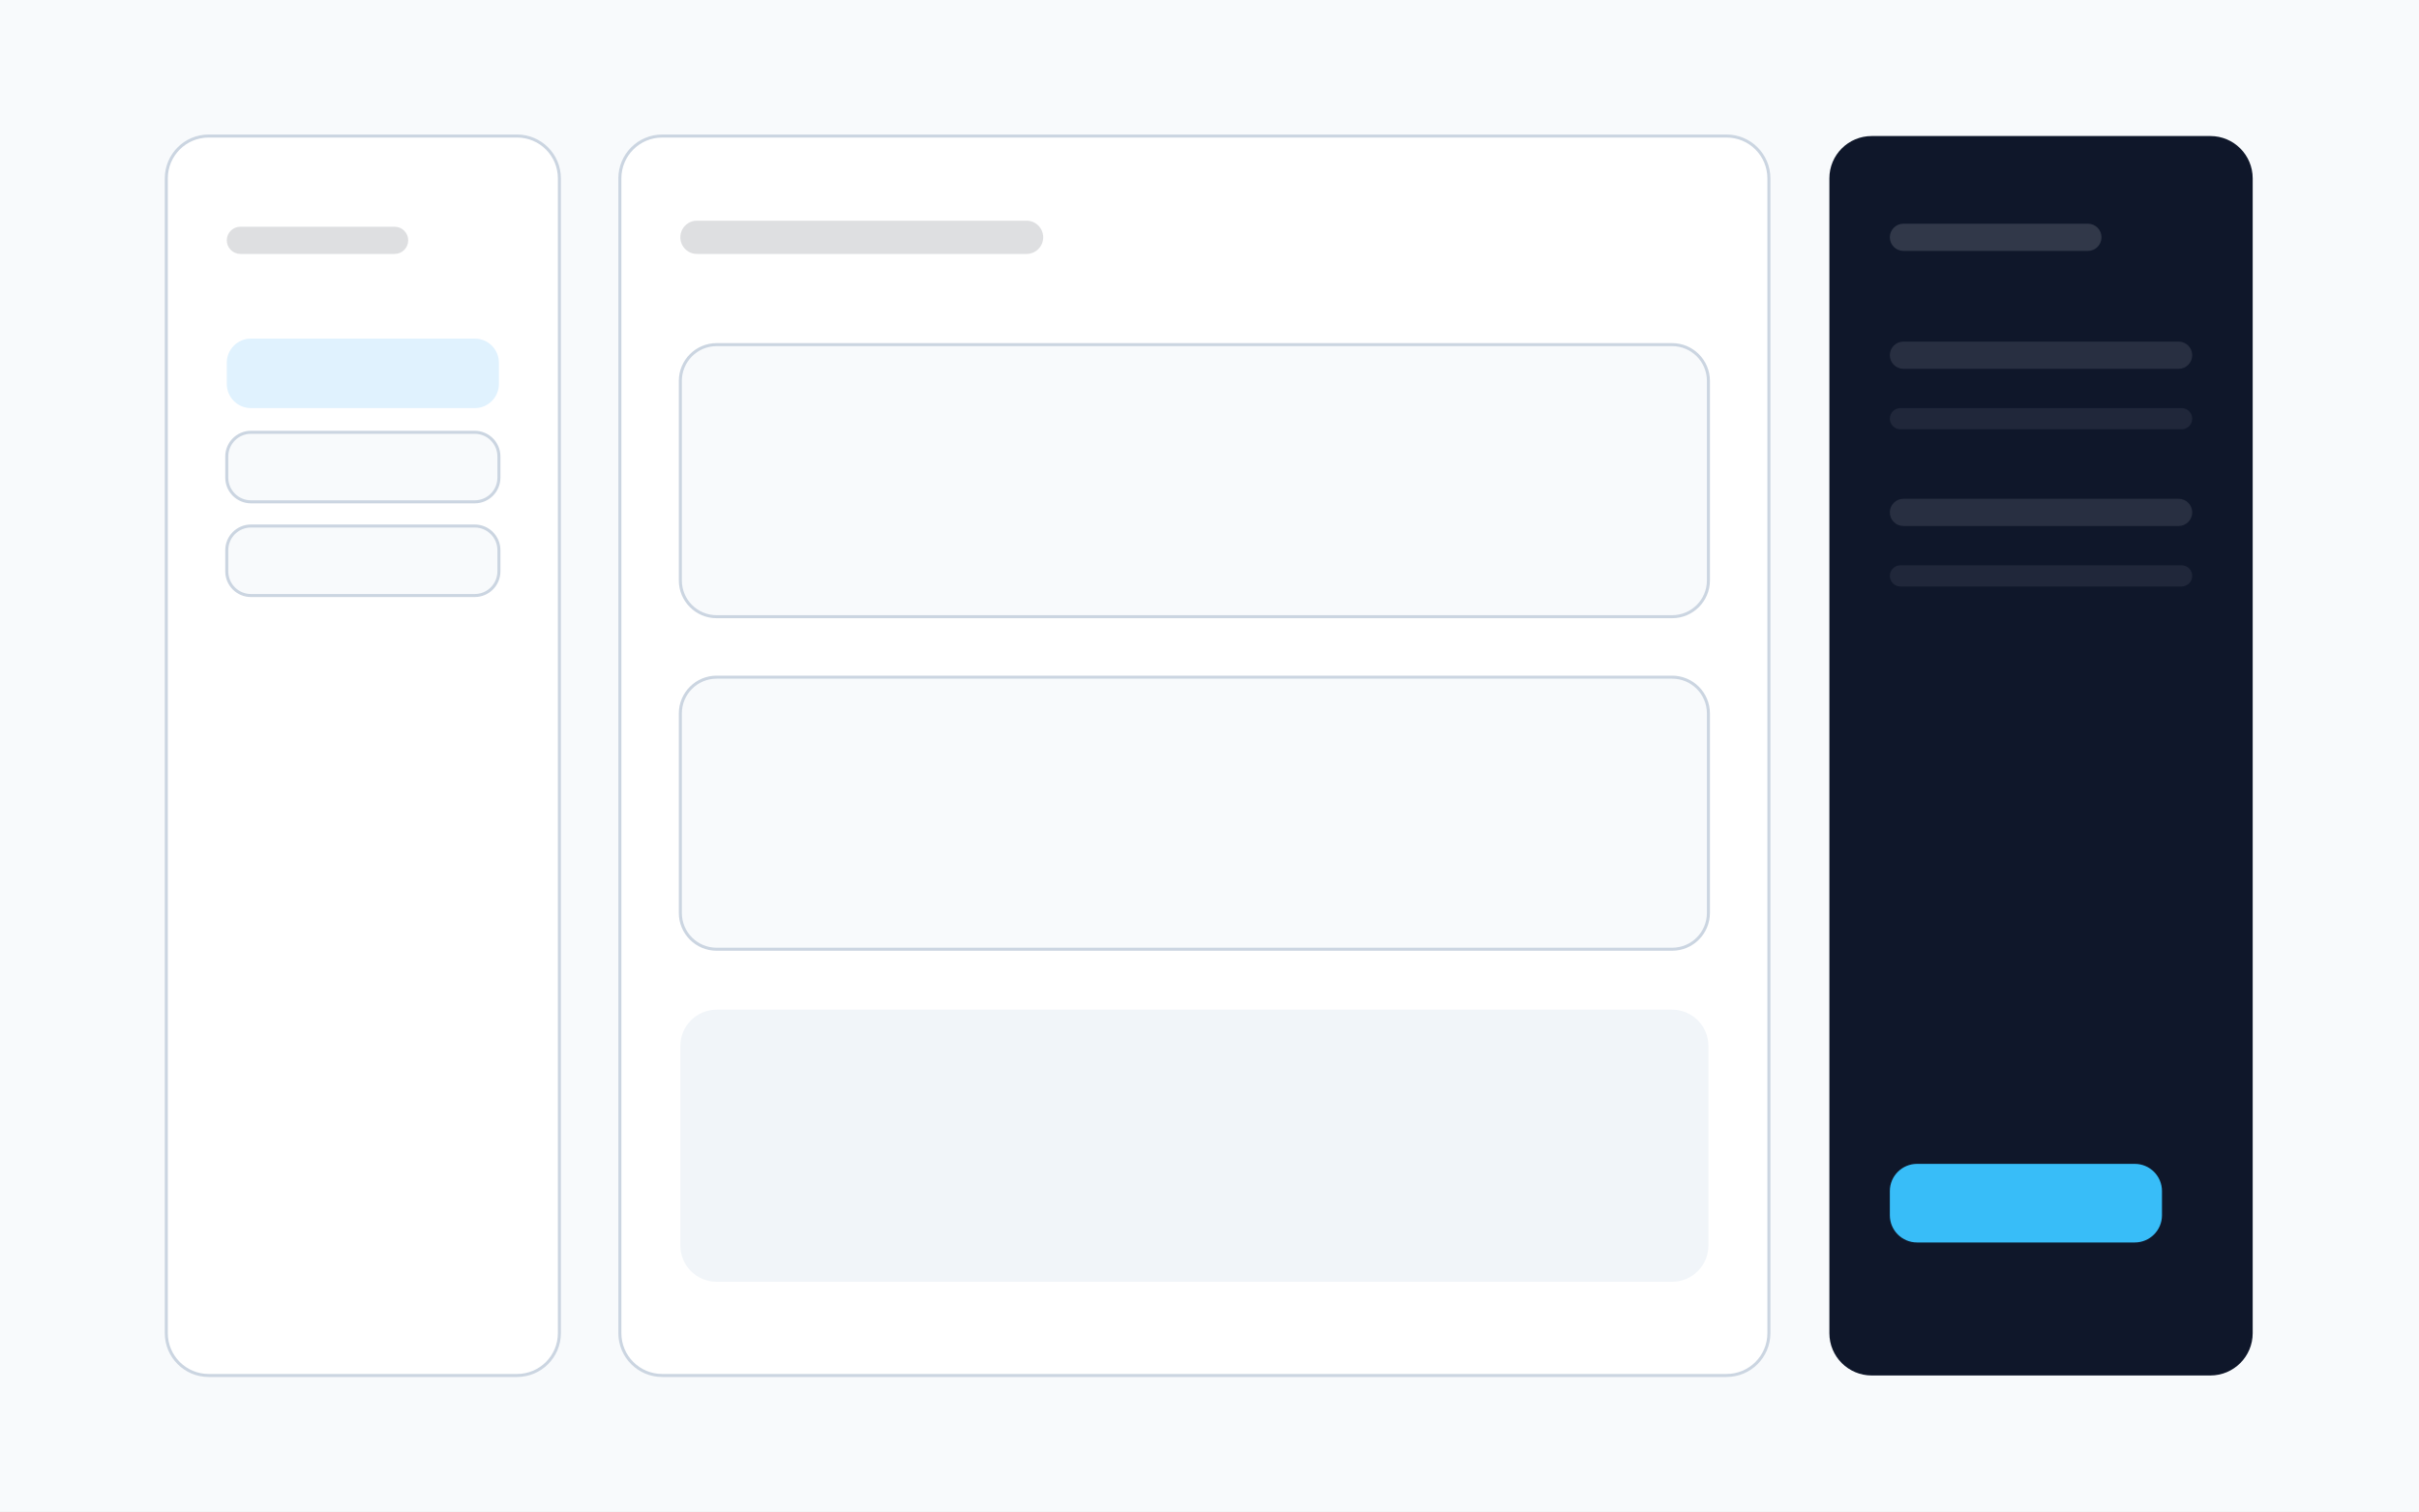
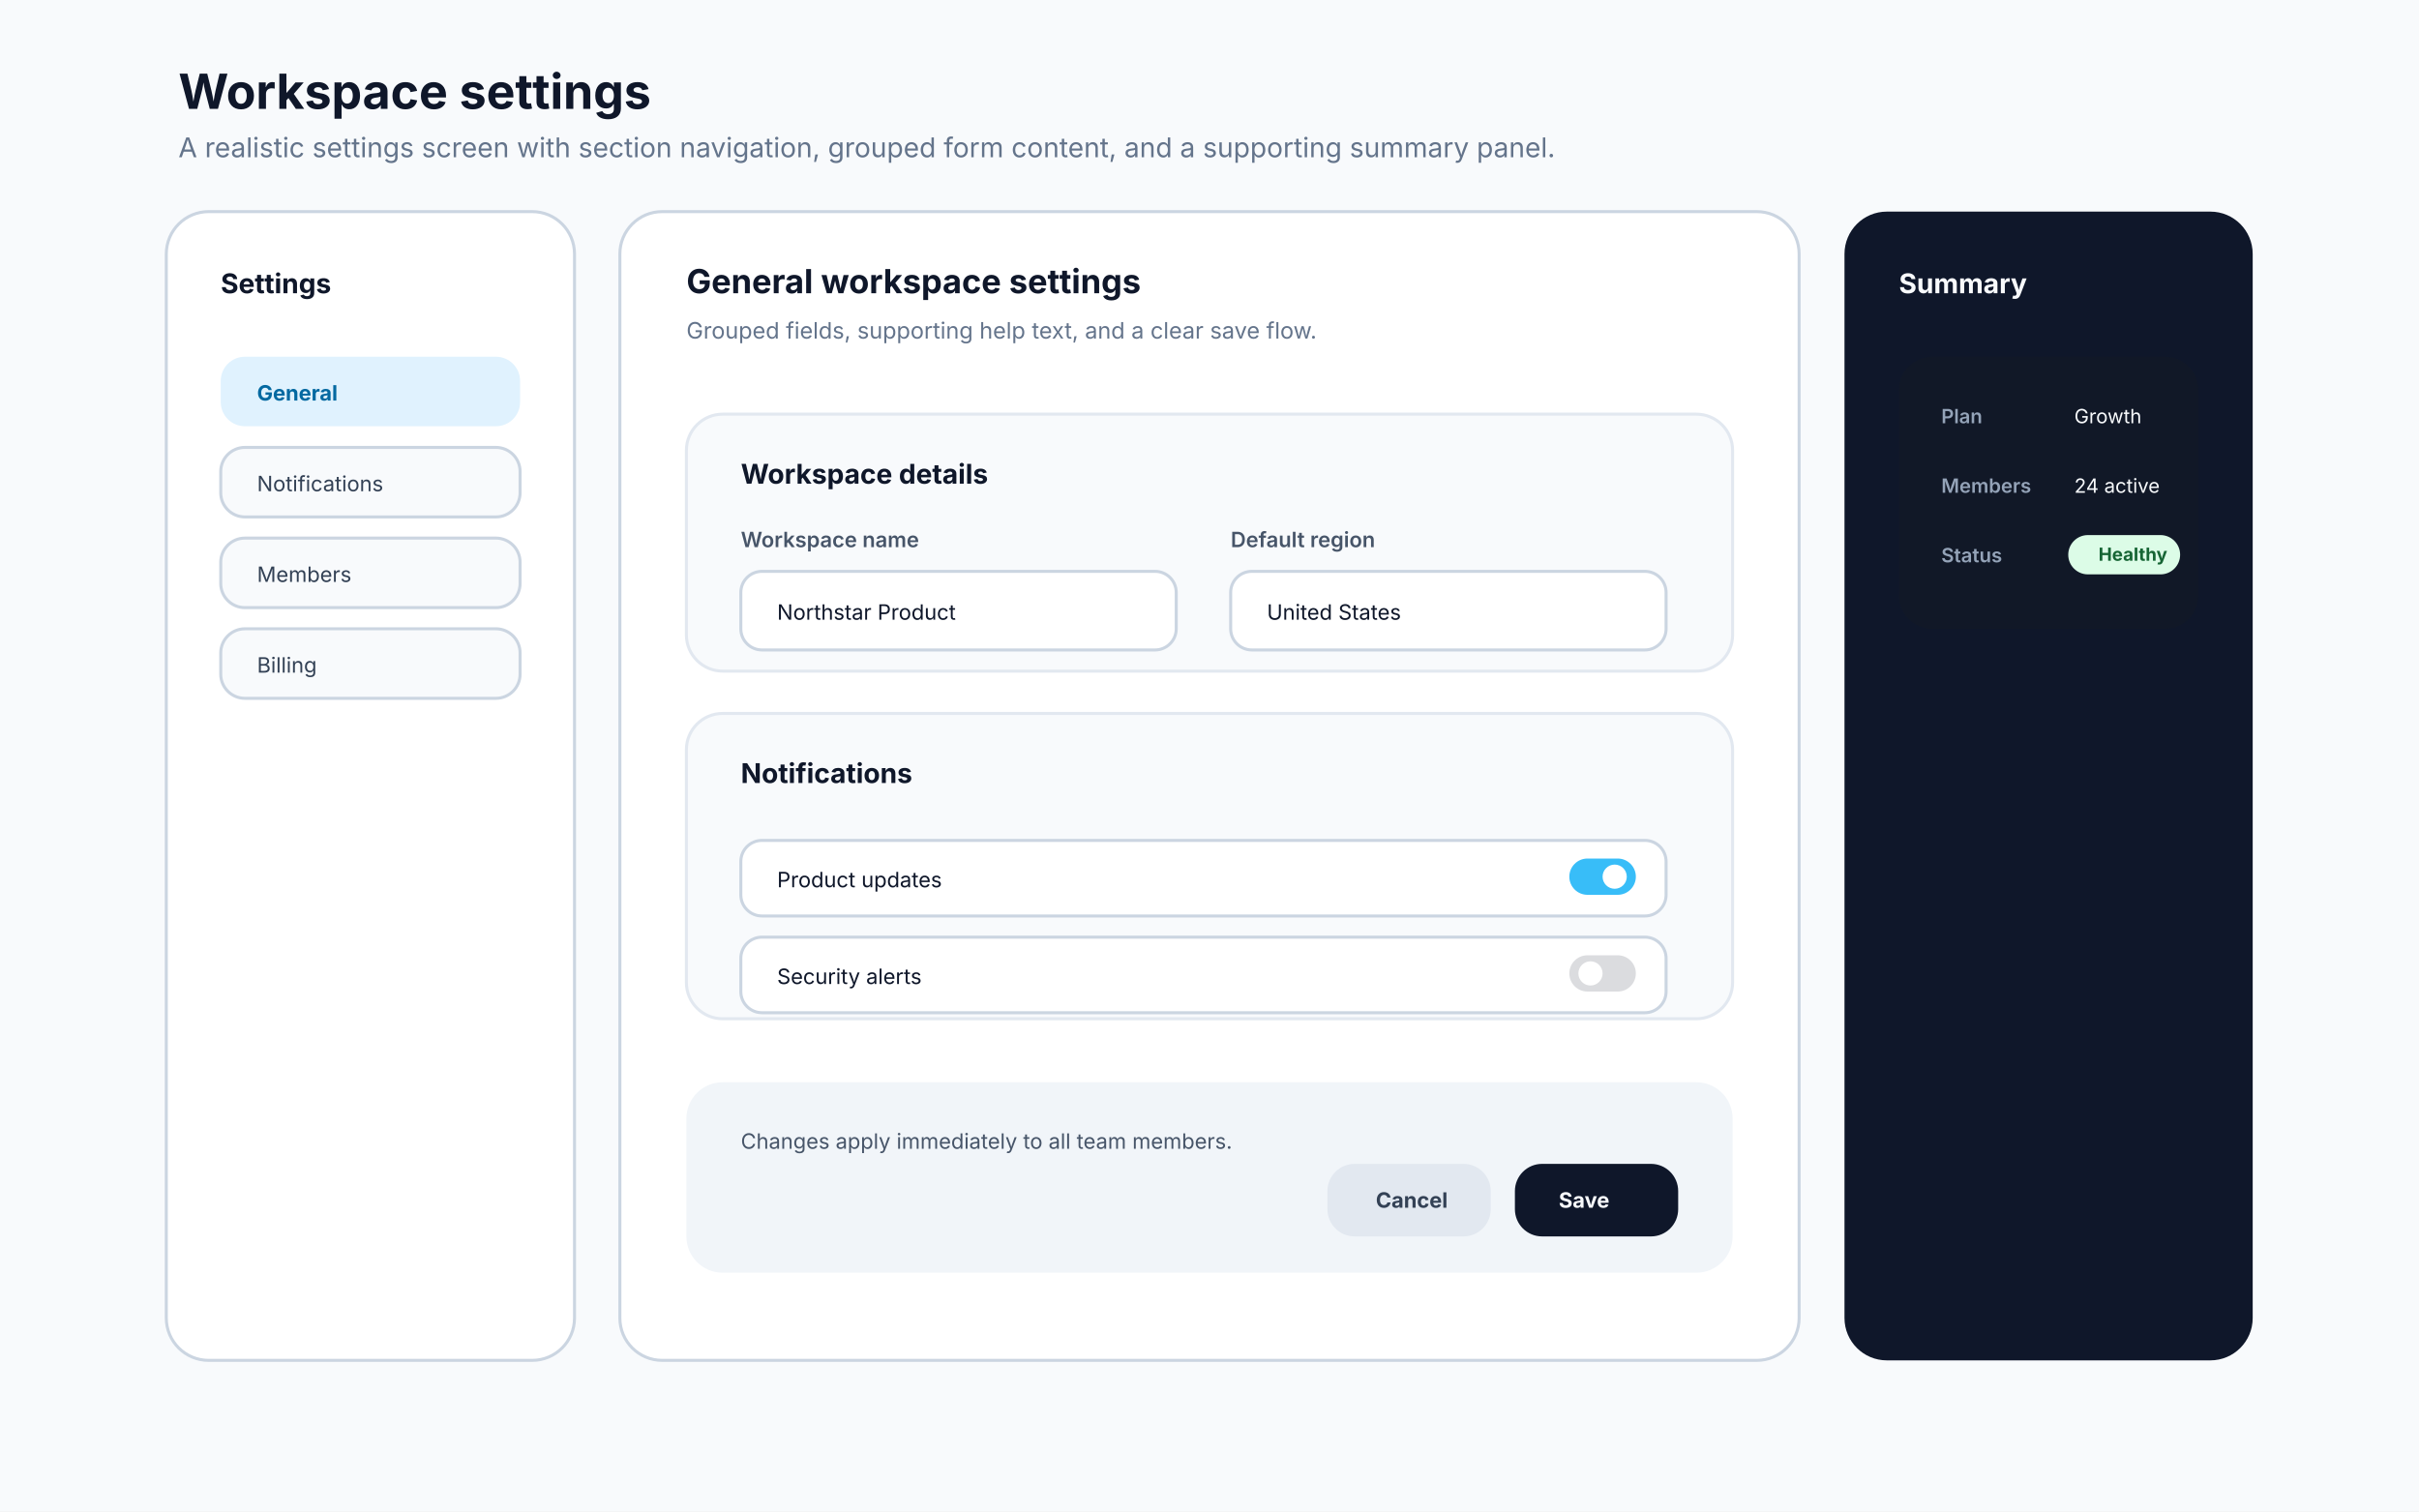
<svg xmlns="http://www.w3.org/2000/svg" width="1600" height="1000" viewBox="0 0 1600 1000" fill="none">
  <rect width="1600" height="1000" fill="#F8FAFC" />
-   <rect x="110" y="90" width="260" height="820" rx="28" fill="white" stroke="#CBD5E1" stroke-width="2" />
-   <rect x="410" y="90" width="760" height="820" rx="28" fill="white" stroke="#CBD5E1" stroke-width="2" />
-   <rect x="1210" y="90" width="280" height="820" rx="28" fill="#0F172A" />
-   <rect x="150" y="150" width="120" height="18" rx="9" fill="#0F172A" fill-opacity=".14" />
-   <rect x="150" y="224" width="180" height="46" rx="16" fill="#E0F2FE" />
-   <rect x="150" y="286" width="180" height="46" rx="16" fill="#F8FAFC" stroke="#CBD5E1" stroke-width="2" />
-   <rect x="150" y="348" width="180" height="46" rx="16" fill="#F8FAFC" stroke="#CBD5E1" stroke-width="2" />
-   <rect x="450" y="146" width="240" height="22" rx="11" fill="#0F172A" fill-opacity=".14" />
-   <rect x="450" y="228" width="680" height="180" rx="24" fill="#F8FAFC" stroke="#CBD5E1" stroke-width="2" />
-   <rect x="450" y="448" width="680" height="180" rx="24" fill="#F8FAFC" stroke="#CBD5E1" stroke-width="2" />
-   <rect x="450" y="668" width="680" height="180" rx="24" fill="#F1F5F9" />
-   <rect x="1250" y="148" width="140" height="18" rx="9" fill="#E2E8F0" fill-opacity=".16" />
-   <rect x="1250" y="226" width="200" height="18" rx="9" fill="#E2E8F0" fill-opacity=".12" />
-   <rect x="1250" y="270" width="200" height="14" rx="7" fill="#E2E8F0" fill-opacity=".08" />
-   <rect x="1250" y="330" width="200" height="18" rx="9" fill="#E2E8F0" fill-opacity=".12" />
-   <rect x="1250" y="374" width="200" height="14" rx="7" fill="#E2E8F0" fill-opacity=".08" />
-   <rect x="1250" y="770" width="180" height="52" rx="18" fill="#38BDF8" />
+   <text x="118" y="72" fill="#0F172A" font-family="Inter, Arial, sans-serif" font-size="32" font-weight="700">Workspace settings</text>
+   <text x="118" y="104" fill="#64748B" font-family="Inter, Arial, sans-serif" font-size="18">A realistic settings screen with section navigation, grouped form content, and a supporting summary panel.</text>
+   <rect x="110" y="140" width="270" height="760" rx="28" fill="white" stroke="#CBD5E1" stroke-width="2" />
+   <text x="146" y="194" fill="#0F172A" font-family="Inter, Arial, sans-serif" font-size="18" font-weight="700">Settings</text>
+   <rect x="146" y="236" width="198" height="46" rx="16" fill="#E0F2FE" />
+   <text x="170" y="265" fill="#0369A1" font-family="Inter, Arial, sans-serif" font-size="14" font-weight="700">General</text>
+   <rect x="146" y="296" width="198" height="46" rx="16" fill="#F8FAFC" stroke="#CBD5E1" stroke-width="2" />
+   <text x="170" y="325" fill="#334155" font-family="Inter, Arial, sans-serif" font-size="14">Notifications</text>
+   <rect x="146" y="356" width="198" height="46" rx="16" fill="#F8FAFC" stroke="#CBD5E1" stroke-width="2" />
+   <text x="170" y="385" fill="#334155" font-family="Inter, Arial, sans-serif" font-size="14">Members</text>
+   <rect x="146" y="416" width="198" height="46" rx="16" fill="#F8FAFC" stroke="#CBD5E1" stroke-width="2" />
+   <text x="170" y="445" fill="#334155" font-family="Inter, Arial, sans-serif" font-size="14">Billing</text>
+   <rect x="410" y="140" width="780" height="760" rx="28" fill="white" stroke="#CBD5E1" stroke-width="2" />
+   <text x="454" y="194" fill="#0F172A" font-family="Inter, Arial, sans-serif" font-size="22" font-weight="700">General workspace settings</text>
+   <text x="454" y="224" fill="#64748B" font-family="Inter, Arial, sans-serif" font-size="15">Grouped fields, supporting help text, and a clear save flow.</text>
+   <rect x="454" y="274" width="692" height="170" rx="24" fill="#F8FAFC" stroke="#E2E8F0" stroke-width="2" />
+   <text x="490" y="320" fill="#0F172A" font-family="Inter, Arial, sans-serif" font-size="18" font-weight="700">Workspace details</text>
+   <text x="490" y="362" fill="#475569" font-family="Inter, Arial, sans-serif" font-size="14" font-weight="600">Workspace name</text>
+   <rect x="490" y="378" width="288" height="52" rx="14" fill="white" stroke="#CBD5E1" stroke-width="2" />
+   <text x="514" y="410" fill="#0F172A" font-family="Inter, Arial, sans-serif" font-size="14">Northstar Product</text>
+   <text x="814" y="362" fill="#475569" font-family="Inter, Arial, sans-serif" font-size="14" font-weight="600">Default region</text>
+   <rect x="814" y="378" width="288" height="52" rx="14" fill="white" stroke="#CBD5E1" stroke-width="2" />
+   <text x="838" y="410" fill="#0F172A" font-family="Inter, Arial, sans-serif" font-size="14">United States</text>
+   <rect x="454" y="472" width="692" height="202" rx="24" fill="#F8FAFC" stroke="#E2E8F0" stroke-width="2" />
+   <text x="490" y="518" fill="#0F172A" font-family="Inter, Arial, sans-serif" font-size="18" font-weight="700">Notifications</text>
+   <rect x="490" y="556" width="612" height="50" rx="14" fill="white" stroke="#CBD5E1" stroke-width="2" />
+   <text x="514" y="587" fill="#0F172A" font-family="Inter, Arial, sans-serif" font-size="14">Product updates</text>
+   <rect x="1038" y="568" width="44" height="24" rx="12" fill="#38BDF8" />
+   <circle cx="1068" cy="580" r="8" fill="white" />
+   <rect x="490" y="620" width="612" height="50" rx="14" fill="white" stroke="#CBD5E1" stroke-width="2" />
+   <text x="514" y="651" fill="#0F172A" font-family="Inter, Arial, sans-serif" font-size="14">Security alerts</text>
+   <rect x="1038" y="632" width="44" height="24" rx="12" fill="#0F172A" fill-opacity=".15" />
+   <circle cx="1052" cy="644" r="8" fill="white" />
+   <rect x="454" y="716" width="692" height="126" rx="24" fill="#F1F5F9" />
+   <text x="490" y="760" fill="#475569" font-family="Inter, Arial, sans-serif" font-size="14">Changes apply immediately to all team members.</text>
+   <rect x="878" y="770" width="108" height="48" rx="18" fill="#E2E8F0" />
+   <text x="910" y="799" fill="#334155" font-family="Inter, Arial, sans-serif" font-size="14" font-weight="700">Cancel</text>
+   <rect x="1002" y="770" width="108" height="48" rx="18" fill="#0F172A" />
+   <text x="1031" y="799" fill="#F8FAFC" font-family="Inter, Arial, sans-serif" font-size="14" font-weight="700">Save</text>
+   <rect x="1220" y="140" width="270" height="760" rx="28" fill="#0F172A" />
+   <text x="1256" y="194" fill="#F8FAFC" font-family="Inter, Arial, sans-serif" font-size="18" font-weight="700">Summary</text>
+   <rect x="1256" y="236" width="198" height="180" rx="22" fill="#111827" />
+   <text x="1284" y="280" fill="#94A3B8" font-family="Inter, Arial, sans-serif" font-size="13" font-weight="600">Plan</text>
+   <text x="1372" y="280" fill="#F8FAFC" font-family="Inter, Arial, sans-serif" font-size="13">Growth</text>
+   <text x="1284" y="326" fill="#94A3B8" font-family="Inter, Arial, sans-serif" font-size="13" font-weight="600">Members</text>
+   <text x="1372" y="326" fill="#F8FAFC" font-family="Inter, Arial, sans-serif" font-size="13">24 active</text>
+   <text x="1284" y="372" fill="#94A3B8" font-family="Inter, Arial, sans-serif" font-size="13" font-weight="600">Status</text>
+   <rect x="1368" y="354" width="74" height="26" rx="13" fill="#DCFCE7" />
+   <text x="1388" y="371" fill="#166534" font-family="Inter, Arial, sans-serif" font-size="12" font-weight="700">Healthy</text>
</svg>
